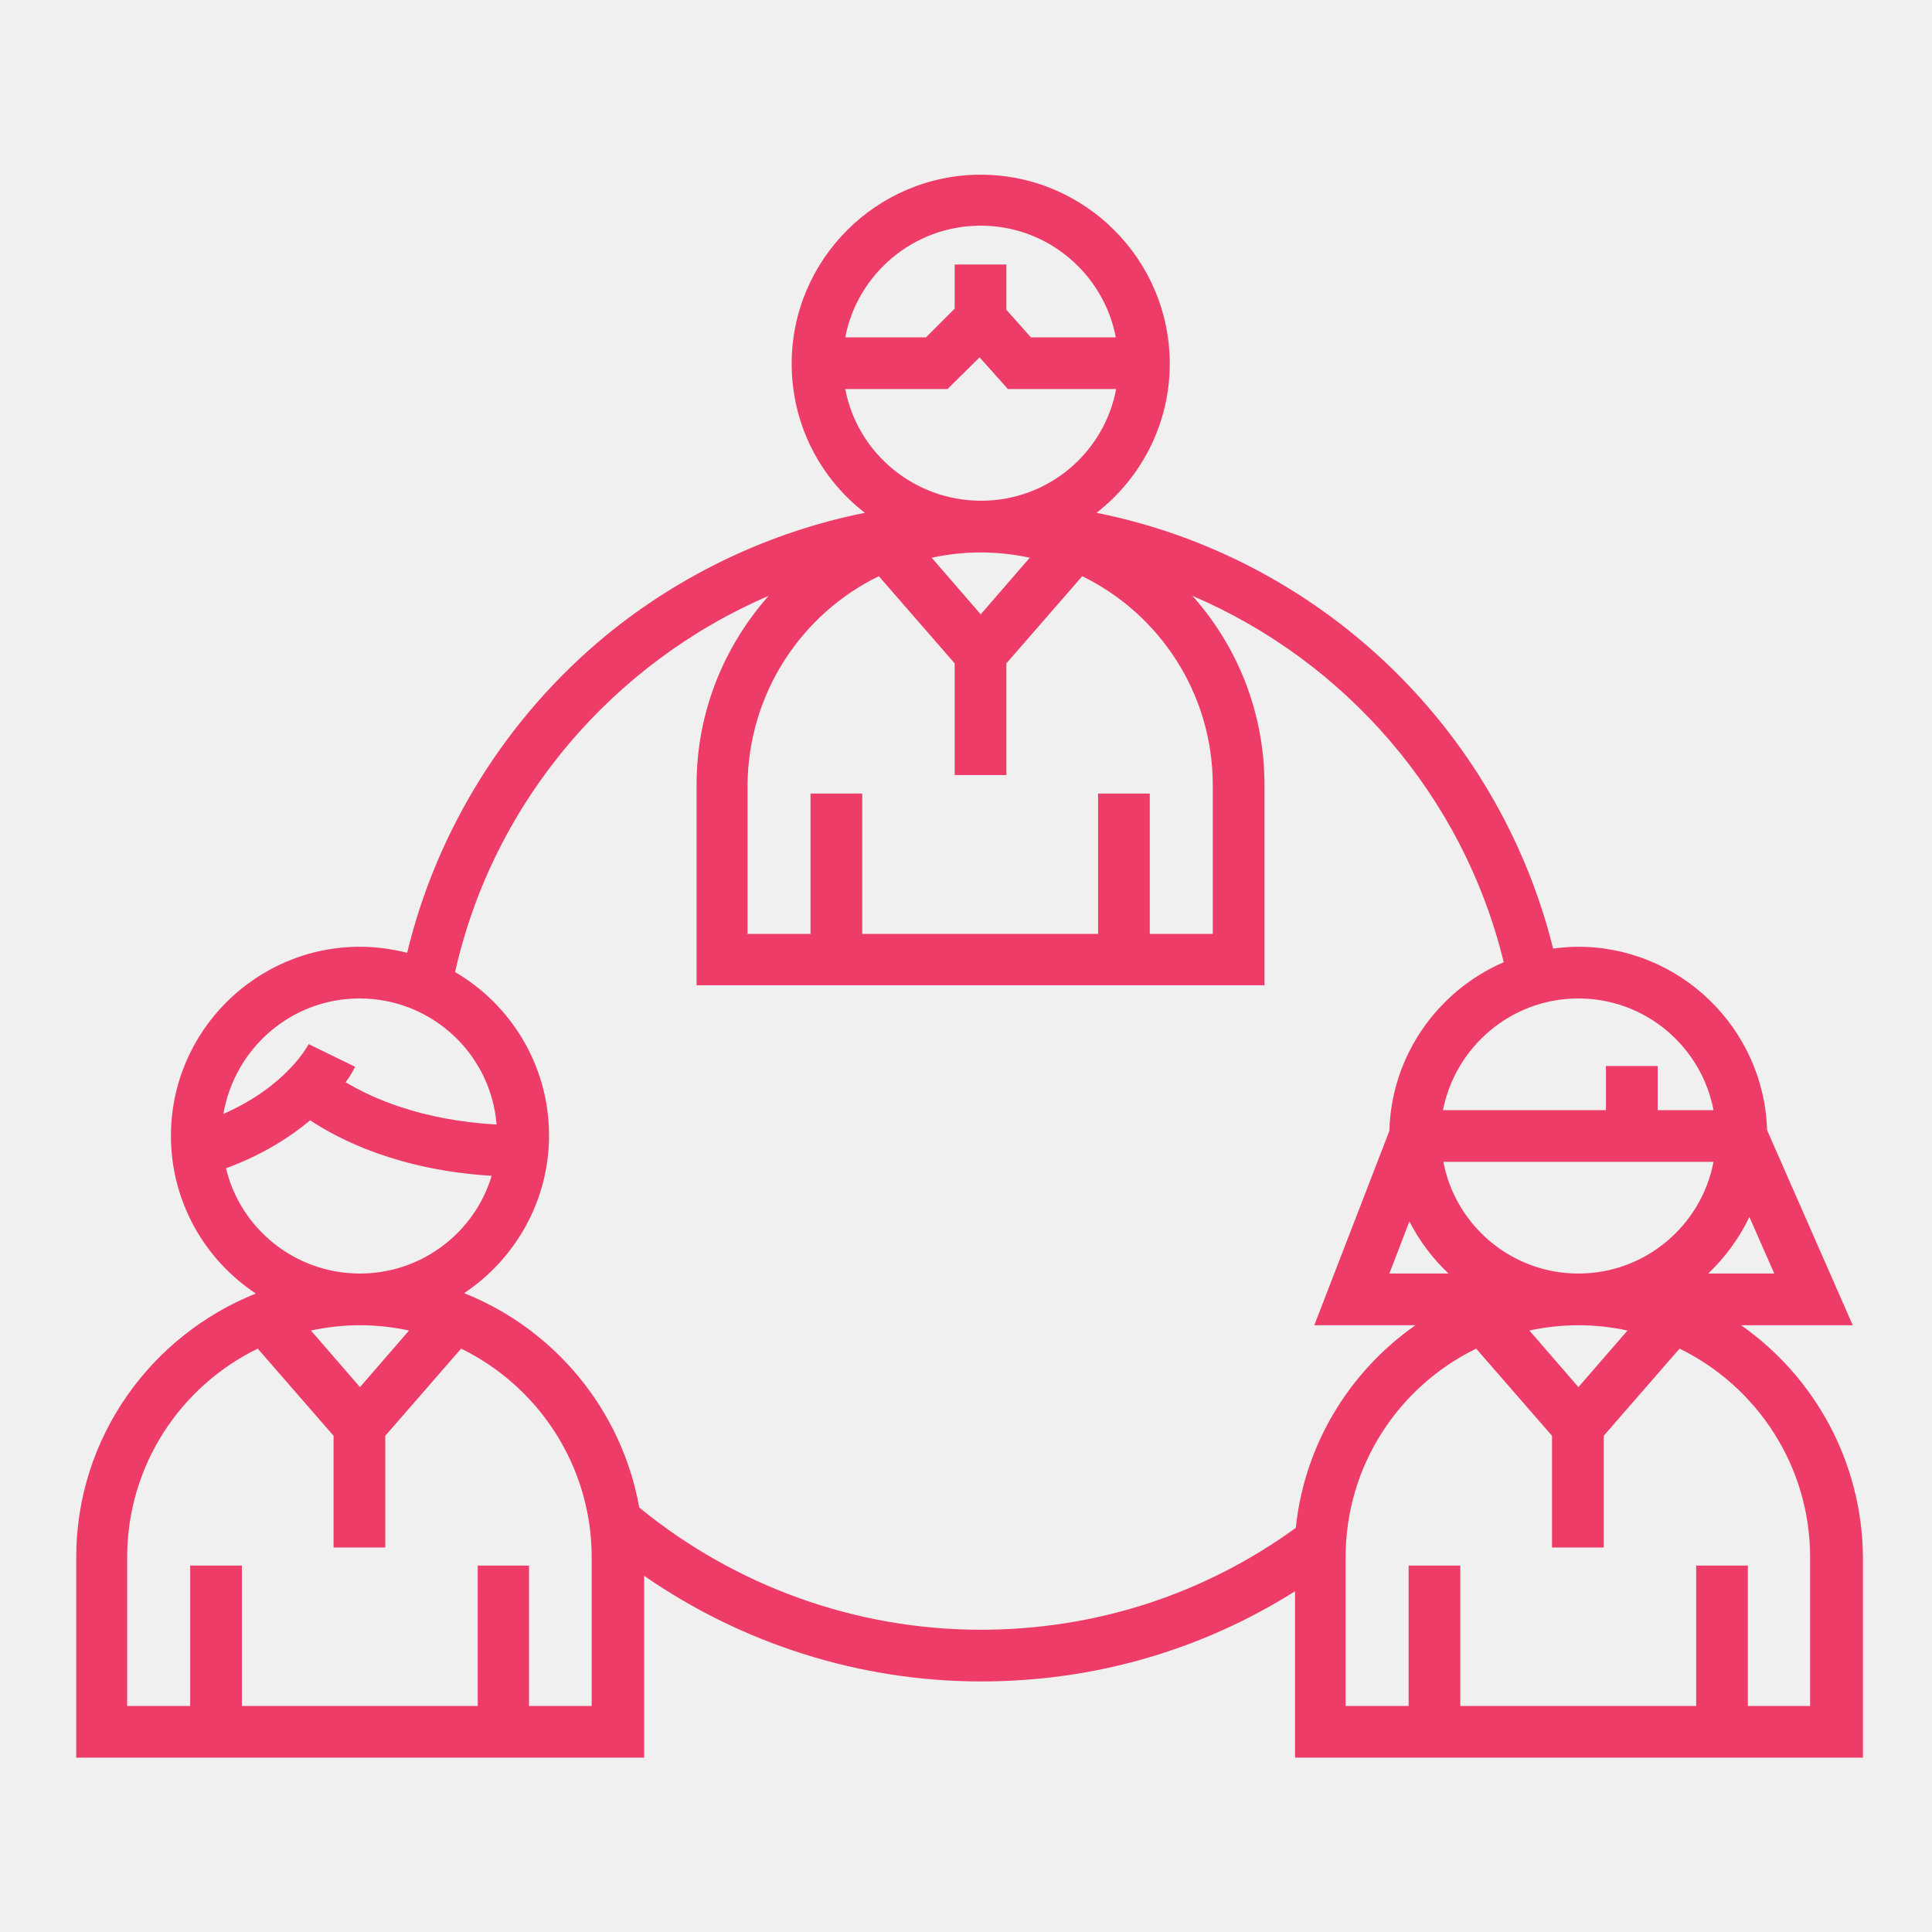
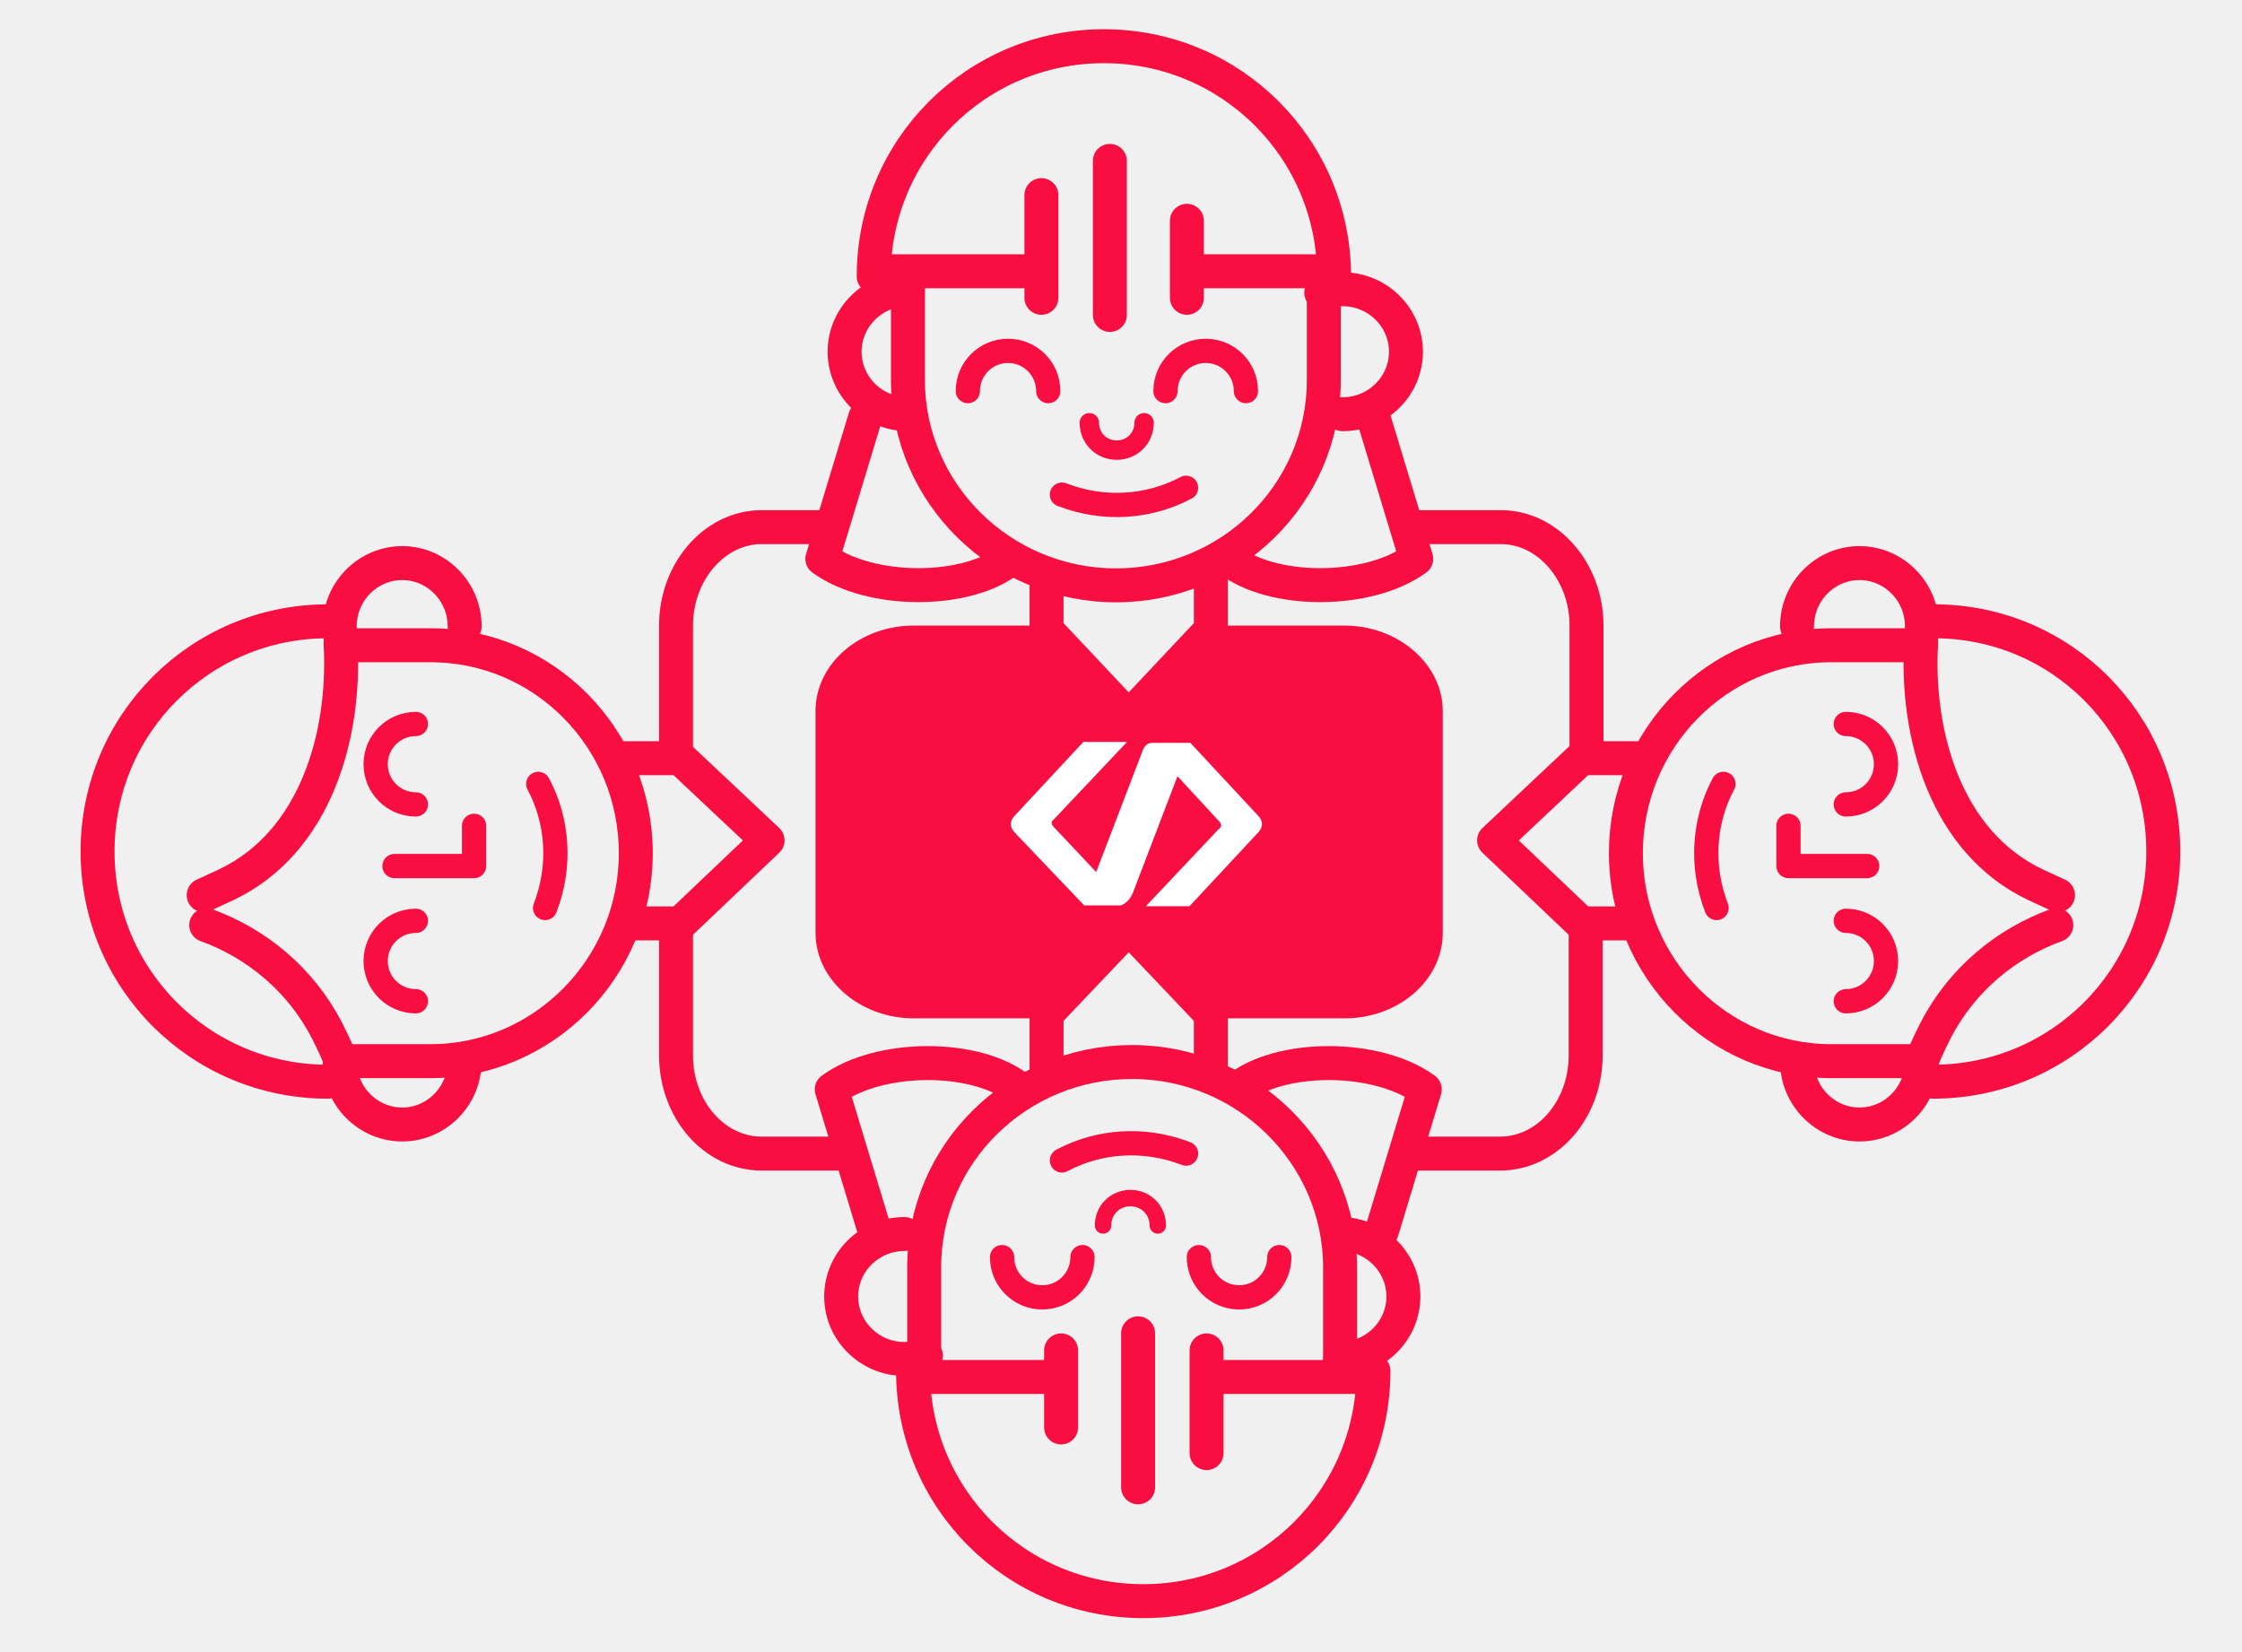
- <svg xmlns="http://www.w3.org/2000/svg" version="1.1" id="Layer_1" x="0px" y="0px" viewBox="-41 164.9 512 512" style="enable-background:new -41 164.9 512 512;" xml:space="preserve">
+ <svg xmlns="http://www.w3.org/2000/svg" version="1.1" id="Capa_1" x="0px" y="0px" viewBox="0 0 262 193" style="enable-background:new 0 0 262 193;" xml:space="preserve">
  <style type="text/css">
- 	.st0{fill:#EE3C68;}
+ 	.st0{display:none;}
+ 	.st1{display:inline;}
+ 	.st2{fill:none;stroke:#F80E41;stroke-width:4.572;stroke-linecap:round;stroke-linejoin:round;stroke-miterlimit:3.864;}
+ 	.st3{fill:#F80E41;}
+ 	.st4{fill:#FFFFFF;}
+ 	.st5{fill:none;stroke:#FFFFFF;stroke-width:4.572;stroke-linecap:round;stroke-linejoin:round;stroke-miterlimit:3.864;}
+ 	.st6{fill:none;stroke:#F80E41;stroke-width:3.969;stroke-linecap:round;stroke-linejoin:round;stroke-miterlimit:2;}
+ 	.st7{fill:none;stroke:#F80E41;stroke-width:2.835;stroke-linecap:round;stroke-linejoin:round;stroke-miterlimit:2;}
+ 	.st8{fill:none;stroke:#F80E41;stroke-width:3.969;stroke-linecap:round;stroke-linejoin:round;stroke-miterlimit:3.864;}
+ 	.st9{fill:none;stroke:#F80E41;stroke-width:2.268;stroke-linecap:round;stroke-linejoin:round;stroke-miterlimit:2;}
+ 	.st10{fill:none;stroke:#F80E41;stroke-width:1.921;stroke-linecap:round;stroke-linejoin:round;stroke-miterlimit:2;}
</style>
-   <g id="XMLID_399_">
-     <g id="XMLID_400_">
-       <path id="XMLID_401_" class="st0" d="M420.4,516.1h29.6l-22.7-51.7c-0.8-26.9-23-48.6-50.1-48.6c-2.2,0-4.5,0.2-6.6,0.5    c-14.7-59.1-62.5-103.8-121-115.5c11.8-9.2,19.4-23.5,19.4-39.5c0-27.6-22.5-50.1-50.1-50.1s-50.1,22.5-50.1,50.1    c0,16.1,7.6,30.4,19.4,39.5c-25,5-48.7,16.2-68.6,32.5c-26.2,21.6-44.8,51.3-52.7,84.1c-4-1-8.2-1.6-12.5-1.6    c-27.6,0-50.1,22.5-50.1,50.1c0,17.4,8.9,32.8,22.5,41.8c-27.8,11.1-47.6,38.2-47.6,69.9v53.1h150.5v-48.2    c26.1,18.1,57.3,28,89.3,28c29.8,0,58.3-8.2,83.2-23.9v44.1h150.5v-53.1C452.5,552.2,439.8,529.7,420.4,516.1z M422.6,487.4    l6.6,15h-17.5C416.1,498.2,419.9,493.1,422.6,487.4z M377.3,502.4c-17.8,0-32.6-12.8-35.8-29.6h71.6    C409.9,489.6,395.1,502.4,377.3,502.4z M390.3,517.5l-13,15l-13-15c4.2-0.9,8.6-1.4,13-1.4C381.8,516.1,386.1,516.6,390.3,517.5z     M342.9,502.4h-15.7l5.3-13.8C335.2,493.8,338.7,498.5,342.9,502.4z M377.3,429.5c17.8,0,32.6,12.8,35.8,29.6h-14.8v-11.7h-13.7    v11.7h-43.2C344.7,442.3,359.5,429.5,377.3,429.5z M218.9,224.7c17.8,0,32.6,12.8,35.8,29.6h-22.5l-6.5-7.3v-12H212v11.7l-7.6,7.6    H183C186.2,237.5,201.1,224.7,218.9,224.7z M183,268h27.1l8.5-8.4l7.5,8.4h28.7c-3.2,16.9-18,29.6-35.8,29.6S186.2,284.9,183,268z     M231.9,312.7l-13,15l-13-15c4.2-0.9,8.6-1.4,13-1.4C223.3,311.3,227.7,311.8,231.9,312.7z M191.9,317.6l20.1,23.1v29.6h13.7    v-29.6l20.1-23.1c20.5,10,34.6,31.1,34.6,55.4v39.4h-16.7v-37.2h-13.7v37.2h-62.5v-37.2h-13.7v37.2h-16.7v-39.4    C157.3,348.6,171.4,327.6,191.9,317.6z M54.3,429.5c19.1,0,34.8,14.7,36.3,33.4c-20.1-1.1-33.2-7.1-40-11.2    c1.7-2.3,2.4-3.9,2.5-4.1l-12.3-6c-0.3,0.5-5.8,11.1-22.6,18.5C21.2,442.7,36.2,429.5,54.3,429.5z M18.9,474.5    c9.8-3.6,17-8.3,22.3-12.7c7.7,5.1,23.4,13.2,48.1,14.7c-4.5,15-18.5,25.9-34.9,25.9C37.2,502.4,22.7,490.5,18.9,474.5z     M67.4,517.5l-13,15l-13-15c4.2-0.9,8.6-1.4,13-1.4C58.8,516.1,63.2,516.6,67.4,517.5z M115.9,617H99.2v-37.2H85.6V617H23.1v-37.2    H9.4V617H-7.3v-39.4c0-24.3,14.1-45.3,34.6-55.3l20.1,23.1V575h13.7v-29.6l20.1-23.1c20.5,10,34.6,31.1,34.6,55.3V617z     M218.9,596.8c-33,0-65-11.5-90.5-32.4c-4.6-25.9-22.5-47.3-46.4-56.8c13.5-9,22.5-24.4,22.5-41.8c0-18.4-10-34.6-24.9-43.3    c10.2-45.4,42-82,83.1-99.7c-11.8,13.3-19.1,30.8-19.1,50V426h150.5v-53.1c0-19.2-7.2-36.8-19.1-50.1    c40.4,17.3,71.7,52.8,82.5,97.1c-17.4,7.5-29.8,24.7-30.3,44.7l-19.9,51.5h26.8c-17.4,12.2-29.4,31.5-31.7,53.7    C278,587.5,249.2,596.8,218.9,596.8z M422.2,617v-37.2h-13.7V617H346v-37.2h-13.7V617h-16.7v-39.4c0-24.3,14.1-45.3,34.6-55.3    l20.1,23.1V575h13.7v-29.6l20.1-23.1c20.5,10,34.6,31.1,34.6,55.3V617L422.2,617L422.2,617z" />
+   <g id="XMLID_2_" class="st0">
+     <g id="XMLID_14_" class="st1">
+       <g id="XMLID_40_">
+         <path id="XMLID_41_" class="st2" d="M111.1,137.1h32.7c18.8-30.1,21.9-83.5-15.6-111.8C94.3,52.1,88.4,94.1,111.1,137.1z" />
+       </g>
+       <g id="XMLID_38_">
+         <path id="XMLID_39_" class="st2" d="M98.6,104.1c2.9,9.2,5.9,18,9,26.4c-4.4,2.9-6.4,7.9-4.3,16.2     C83.8,132.9,82.3,118.7,98.6,104.1z" />
+       </g>
+       <g id="XMLID_36_">
+         <path id="XMLID_37_" class="st2" d="M157.5,104.1c-2.9,9.2-5.9,18-9,26.4c4.4,2.9,6.4,7.9,4.3,16.2     C172.3,132.9,173.8,118.7,157.5,104.1z" />
+       </g>
+       <g id="XMLID_29_">
+         <g id="XMLID_33_">
+           <circle id="XMLID_35_" class="st3" cx="128.7" cy="72.2" r="17.4" />
+           <path id="XMLID_34_" class="st3" d="M128.7,72.2" />
+         </g>
+         <g id="XMLID_30_">
+           <circle id="XMLID_32_" class="st2" cx="128.7" cy="72.2" r="17.4" />
+           <path id="XMLID_31_" class="st2" d="M128.7,72.2" />
+         </g>
+       </g>
+       <g id="XMLID_22_">
+         <g id="XMLID_26_">
+           <circle id="XMLID_28_" class="st4" cx="128.7" cy="72.2" r="7.3" />
+           <path id="XMLID_27_" class="st4" d="M128.7,72.2" />
+         </g>
+         <g id="XMLID_23_">
+           <circle id="XMLID_25_" class="st5" cx="128.7" cy="72.2" r="7.3" />
+           <path id="XMLID_24_" class="st5" d="M128.7,72.2" />
+         </g>
+       </g>
+       <g id="XMLID_20_">
+         <line id="XMLID_21_" class="st2" x1="105.2" y1="122.3" x2="151.5" y2="122.3" />
+       </g>
+       <g id="XMLID_18_">
+         <line id="XMLID_19_" class="st2" x1="113.8" y1="40.1" x2="142" y2="40.1" />
+       </g>
+       <g id="XMLID_15_">
+         <path id="XMLID_17_" class="st4" d="M126.5,103.3h2.9c6,10.9,6.6,25.8,0,43.4h-2.7C119.9,131.5,119.8,117,126.5,103.3z" />
+         <path id="XMLID_16_" class="st2" d="M126.5,103.3h2.9c6,10.9,6.6,25.8,0,43.4h-2.7C119.9,131.5,119.8,117,126.5,103.3z" />
+       </g>
+     </g>
+     <g id="XMLID_9_" class="st1">
+       <g id="XMLID_12_">
+         <path id="XMLID_13_" class="st2" d="M117,139.2l0.1,17.7c-7.3,0-13.9,2.9-18.7,7.7c-3.1-5.2-8.8-8.7-15.3-8.7     c-9.8,0-17.8,8-17.8,17.8" />
+       </g>
+       <g id="XMLID_10_">
+         <path id="XMLID_11_" class="st2" d="M139.1,139.2l-0.1,17.7c7.3,0,13.9,2.9,18.7,7.7c3.1-5.2,8.8-8.7,15.3-8.7     c9.8,0,17.8,8,17.8,17.8" />
+       </g>
+     </g>
+     <g id="XMLID_7_" class="st1">
+       <polygon id="XMLID_8_" class="st3" points="114.3,40.4 141.3,40.4 128.4,25   " />
+     </g>
+     <g id="XMLID_5_" class="st1">
+       <polygon id="XMLID_6_" class="st3" points="105.7,122.9 111.2,136.7 122,136.7 121.1,122.6   " />
+     </g>
+     <g id="XMLID_3_" class="st1">
+       <polygon id="XMLID_4_" class="st3" points="149.5,122.9 144,136.7 133.2,136.7 134.1,122.6   " />
+     </g>
+   </g>
+   <g id="XMLID_93_" class="st0">
+     <g id="XMLID_116_" class="st1">
+       <path id="XMLID_117_" class="st2" d="M177.9,107c0,27.8-22.8,50.4-50.9,50.4S76.1,134.8,76.1,107c0-27.8,22.8-50.4,50.9-50.4    S177.9,79.2,177.9,107z" />
+     </g>
+     <g id="XMLID_113_" class="st1">
+       <g id="XMLID_114_">
+         <path id="XMLID_115_" class="st2" d="M137.2,44c0,1.2-1,2.2-2.2,2.2H119c-1.2,0-2.2-1-2.2-2.2l0-10.3c0-1.2,1-2.2,2.2-2.2l16.1,0     c1.2,0,2.2,1,2.2,2.2L137.2,44z" />
+       </g>
+     </g>
+     <g id="XMLID_106_" class="st1">
+       <g id="XMLID_110_">
+         <g id="XMLID_111_">
+           <path id="XMLID_112_" class="st2" d="M90.9,62.7l-3.7-5.3c-0.4-0.6-0.3-1.5,0.4-1.9l8.3-5.6c0.6-0.4,1.5-0.3,1.9,0.4l3.7,5.3" />
+         </g>
+       </g>
+       <g id="XMLID_107_">
+         <g id="XMLID_108_">
+           <path id="XMLID_109_" class="st2" d="M163.1,62.7l3.7-5.3c0.4-0.6,0.3-1.5-0.4-1.9l-8.3-5.6c-0.6-0.4-1.5-0.3-1.9,0.4l-3.7,5.3" />
+         </g>
+       </g>
+     </g>
+     <g id="XMLID_104_" class="st1">
+       <line id="XMLID_105_" class="st2" x1="127" y1="54.7" x2="127" y2="46.9" />
+     </g>
+     <g id="XMLID_101_" class="st1">
+       <path id="XMLID_103_" class="st3" d="M163.8,112.9l0-10.4l-9.2-0.8c-0.6-3.4-1.9-6.6-3.6-9.5l6.1-7.3l-7.3-7.4l-7,6    c-2.8-1.9-5.9-3.3-9.2-4.1l-0.8-9.5h-10.3l-0.8,9.3c-3.4,0.6-6.5,1.9-9.4,3.6l-7.2-6.2L97.8,84l5.9,7.1c-1.9,2.8-3.3,5.9-4.1,9.3    l-9.5,0.8l0,10.4l9.2,0.8c0.6,3.4,1.9,6.6,3.6,9.5l-6.1,7.3l7.3,7.4l7-6c2.8,1.9,5.9,3.3,9.2,4.1l0.8,9.5l10.3,0l0.8-9.3    c3.4-0.6,6.5-1.9,9.4-3.7l7.2,6.2l7.3-7.4l-5.9-7.1c1.9-2.8,3.3-5.9,4.1-9.3L163.8,112.9z" />
+       <path id="XMLID_102_" class="st2" d="M163.8,112.9l0-10.4l-9.2-0.8c-0.6-3.4-1.9-6.6-3.6-9.5l6.1-7.3l-7.3-7.4l-7,6    c-2.8-1.9-5.9-3.3-9.2-4.1l-0.8-9.5h-10.3l-0.8,9.3c-3.4,0.6-6.5,1.9-9.4,3.6l-7.2-6.2L97.8,84l5.9,7.1c-1.9,2.8-3.3,5.9-4.1,9.3    l-9.5,0.8l0,10.4l9.2,0.8c0.6,3.4,1.9,6.6,3.6,9.5l-6.1,7.3l7.3,7.4l7-6c2.8,1.9,5.9,3.3,9.2,4.1l0.8,9.5l10.3,0l0.8-9.3    c3.4-0.6,6.5-1.9,9.4-3.7l7.2,6.2l7.3-7.4l-5.9-7.1c1.9-2.8,3.3-5.9,4.1-9.3L163.8,112.9z" />
+     </g>
+     <g id="XMLID_99_" class="st1">
+       <polyline id="XMLID_100_" class="st5" points="125.2,97.4 125.2,107.9 130.6,113   " />
+     </g>
+     <g id="XMLID_94_" class="st1">
+       <g id="XMLID_97_">
+         <path id="XMLID_98_" class="st5" d="M110,102.6c1.6-8,8.6-14.1,17-14.1c8.8,0,16.1,6.6,17.2,15.2" />
+       </g>
+       <g id="XMLID_95_">
+         <path id="XMLID_96_" class="st5" d="M144.4,109.8c-1.6,8-8.6,14.1-17,14.1c-8.8,0-16.1-6.6-17.2-15.2" />
+       </g>
+     </g>
+   </g>
+   <g id="XMLID_118_" class="st0">
+     <g id="XMLID_146_" class="st1">
+       <path id="XMLID_148_" class="st4" d="M181.5,107.1v-18h-9c-1-4.3-2.7-8-4.9-11.7l5.8-6.7L162,59l-6.9,5.6c-3.6-2.3-7.6-4-11.8-5    l-0.1-8.8h-15.8v96.8h15.8l0.1-10.2c4.2-1,8.2-2.7,11.8-5l6.9,6.4l11.4-11.6l-5.8-7.5c2.2-3.7,4-8.2,4.9-12.5L181.5,107.1z" />
+       <path id="XMLID_147_" class="st2" d="M181.5,107.1v-18h-9c-1-4.3-2.7-8-4.9-11.7l5.8-6.7L162,59l-6.9,5.6c-3.6-2.3-7.6-4-11.8-5    l-0.1-8.8h-15.8v96.8h15.8l0.1-10.2c4.2-1,8.2-2.7,11.8-5l6.9,6.4l11.4-11.6l-5.8-7.5c2.2-3.7,4-8.2,4.9-12.5L181.5,107.1z" />
+     </g>
+     <g id="XMLID_144_" class="st1">
+       <path id="XMLID_145_" class="st3" d="M127.5,147.6h15.8l0.1-10.2c4.2-1,8.2-2.7,11.8-5l6.9,6.4l11.4-11.6l-5.8-7.5    c2.2-3.7,4-8.2,4.9-12.5l9,0v-18h-9c-1-4.3-2.7-8-4.9-11.7l5.8-6.7L162,59l-6.9,5.6c-3.6-2.3-7.6-4-11.8-5l-0.1-8.8h-15.8V147.6z" />
+     </g>
+     <g id="XMLID_142_" class="st1">
+       <line id="XMLID_143_" class="st2" x1="127.5" y1="41.8" x2="127.5" y2="156.6" />
+     </g>
+     <g id="XMLID_140_" class="st1">
+       <path id="XMLID_141_" class="st5" d="M129.7,109.3h3.9c6.6,0,11.9-5,11.9-11.3c0-6.2-5.3-11.3-11.9-11.3h-3.9" />
+     </g>
+     <g id="XMLID_137_" class="st1">
+       <path id="XMLID_139_" class="st4" d="M113.9,50.8c-7-0.5-14.8,3.6-16.7,9.5c-8.9-0.3-16,6.9-16,16.4c0,0.7,0.1,1.5,0.1,2.2    c-6.5,2.4-11.1,9.7-11.1,18.7c0,5.7,1.9,11,4.9,15c-0.5,2.1-0.7,4.3-0.4,6.6c1.2,9.7,9.4,17.2,18.5,16.8    c2.4,6.2,8.9,11.5,16.6,11.5c12,0,17.6-6.7,17.6-6.7V57.6C127.5,57.6,122.5,51.4,113.9,50.8z" />
+       <path id="XMLID_138_" class="st2" d="M113.9,50.8c-7-0.5-14.8,3.6-16.7,9.5c-8.9-0.3-16,6.9-16,16.4c0,0.7,0.1,1.5,0.1,2.2    c-6.5,2.4-11.1,9.7-11.1,18.7c0,5.7,1.9,11,4.9,15c-0.5,2.1-0.7,4.3-0.4,6.6c1.2,9.7,9.4,17.2,18.5,16.8    c2.4,6.2,8.9,11.5,16.6,11.5c12,0,17.6-6.7,17.6-6.7V57.6C127.5,57.6,122.5,51.4,113.9,50.8z" />
+     </g>
+     <g id="XMLID_135_" class="st1">
+       <path id="XMLID_136_" class="st2" d="M112,79.7c-8.5-0.6-15.4-7.5-15.4-15.4c0-1.4,0.2-2.8,0.6-4.1" />
+     </g>
+     <g id="XMLID_133_" class="st1">
+       <path id="XMLID_134_" class="st2" d="M92.2,98.3c4.8,3,10.4,1,14.4-3.2c5.1-5.3,13.5-6.9,18.5-1c0.9,1.1,1.7,2.2,2.2,3.5" />
+     </g>
+     <g id="XMLID_131_" class="st1">
+       <path id="XMLID_132_" class="st2" d="M127.3,71.2c-6.8,1-12.9-3.3-15.2-9.5" />
+     </g>
+     <g id="XMLID_129_" class="st1">
+       <path id="XMLID_130_" class="st2" d="M127.3,125.3c-6.8-1.8-12.9,1.6-15.2,7.5" />
+     </g>
+     <g id="XMLID_127_" class="st1">
+       <path id="XMLID_128_" class="st2" d="M96.2,121.5c-3.9-1.2-7.7-4-7.7-7.7" />
+     </g>
+     <g id="XMLID_125_" class="st1">
+       <path id="XMLID_126_" class="st2" d="M94.4,138.6c-1.4-2.3-2.2-4.9-2.2-7.6c0-7.9,6.6-14.4,15.4-14.4c1.1,0,1.8-0.9,1.8-1.9    c0-0.9,0,0.4,0,0c0-5.9,5.5-7.9,9-7.7" />
+     </g>
+     <g id="XMLID_123_" class="st1">
+       <path id="XMLID_124_" class="st2" d="M83.4,90.2c4.3,0.3,7.7,3.7,7.7,7.7c0,4-3.4,7-7.7,6.7" />
+     </g>
+     <g id="XMLID_121_" class="st1">
+       <path id="XMLID_122_" class="st2" d="M93.7,84c0-4.7,4.1-8.2,9.1-7.9" />
+     </g>
+     <g id="XMLID_119_" class="st1">
+       <path id="XMLID_120_" class="st5" d="M134.7,71.5c14.7,0,26.6,11.9,26.6,26.6c0,14.7-11.9,26.6-26.6,26.6" />
+     </g>
+   </g>
+   <g id="XMLID_149_">
+     <polyline id="XMLID_215_" class="st6" points="141.5,66.7 141.5,73.6 131.9,83.8 122.3,73.6 122.3,67.4  " />
+     <polyline id="XMLID_214_" class="st6" points="122.3,125.5 122.3,118.5 131.9,108.4 141.5,118.5 141.5,124.8  " />
+     <path id="XMLID_213_" class="st6" d="M79,88.4V73.1c0-6.3,4.5-11.5,10-11.5h7.5" />
+     <path id="XMLID_212_" class="st6" d="M98.5,134.8H89c-5.5,0-10-5.1-10-11.5v-15.3" />
+     <polyline id="XMLID_211_" class="st6" points="72.5,88.6 79.5,88.6 89.7,98.2 79.5,107.9 73.3,107.9  " />
+     <path id="XMLID_210_" class="st6" d="M40.1,75.7c-0.3-0.8-0.4-1.7-0.4-2.5c0-4.1,3.3-7.4,7.3-7.4c4,0,7.3,3.3,7.3,7.4" />
+     <path id="XMLID_209_" class="st6" d="M54.3,124c0,4.1-3.3,7.4-7.3,7.4c-4,0-7.3-3.3-7.3-7.4" />
+     <path id="XMLID_208_" class="st6" d="M39.9,75.4h10.4c13.3,0,24,10.9,24,24.3l0,0c0,13.4-10.8,24.3-24,24.3H39.9" />
+     <path id="XMLID_207_" class="st7" d="M63.7,106.1c1.9-4.9,1.5-10.2-0.8-14.5" />
+     <path id="XMLID_206_" class="st6" d="M24.1,108.1c5.8,2.1,11,6.3,14.1,12.3c0.8,1.6,1.4,2.8,2,4.7" />
+     <path id="XMLID_205_" class="st6" d="M39.8,75.2c0.6,10.5-2.8,23.2-13.4,28.2l-2.6,1.2" />
+     <polyline id="XMLID_204_" class="st7" points="55.4,96.5 55.4,101.2 46.1,101.2  " />
+     <path id="XMLID_203_" class="st7" d="M48.6,117c-2.6,0-4.7-2.1-4.7-4.7c0-2.6,2.1-4.7,4.7-4.7" />
+     <path id="XMLID_202_" class="st7" d="M48.6,94c-2.6,0-4.7-2.1-4.7-4.7c0-2.6,2.1-4.7,4.7-4.7" />
+     <path id="XMLID_201_" class="st6" d="M17.8,80.6" />
+     <path id="XMLID_200_" class="st6" d="M185.4,88.4V73.1c0-6.3-4.5-11.5-10-11.5h-9.5" />
+     <path id="XMLID_199_" class="st6" d="M164.5,134.8h10.8c5.5,0,10-5.1,10-11.5v-15.3" />
+     <polyline id="XMLID_198_" class="st6" points="191.8,88.6 184.8,88.6 174.6,98.2 184.8,107.9 191.1,107.9  " />
+     <path id="XMLID_197_" class="st6" d="M224.2,75.7c0.3-0.8,0.4-1.7,0.4-2.5c0-4.1-3.3-7.4-7.3-7.4c-4,0-7.3,3.3-7.3,7.4" />
+     <path id="XMLID_196_" class="st6" d="M210,124c0,4.1,3.3,7.4,7.3,7.4c4,0,7.3-3.3,7.3-7.4" />
+     <path id="XMLID_195_" class="st6" d="M224.4,75.4H214c-13.3,0-24,10.9-24,24.3l0,0c0,13.4,10.8,24.3,24,24.3h10.4" />
+     <path id="XMLID_194_" class="st7" d="M200.6,106.1c-1.9-4.9-1.5-10.2,0.8-14.5" />
+     <path id="XMLID_193_" class="st6" d="M240.3,108.1c-5.8,2.1-11,6.3-14.1,12.3c-0.8,1.6-1.4,2.8-2,4.7" />
+     <path id="XMLID_192_" class="st6" d="M224.5,75.2c-0.6,10.5,2.8,23.2,13.4,28.2l2.6,1.2" />
+     <polyline id="XMLID_191_" class="st7" points="209,96.5 209,101.2 218.2,101.2  " />
+     <path id="XMLID_190_" class="st7" d="M215.7,117c2.6,0,4.7-2.1,4.7-4.7c0-2.6-2.1-4.7-4.7-4.7" />
+     <path id="XMLID_189_" class="st7" d="M215.7,94c2.6,0,4.7-2.1,4.7-4.7c0-2.6-2.1-4.7-4.7-4.7" />
+     <path id="XMLID_188_" class="st6" d="M246.6,80.6" />
+     <path id="XMLID_187_" class="st6" d="M38.3,126.4c-14.9,0-26.9-12-26.9-26.9s12-26.9,26.9-26.9" />
+     <path id="XMLID_186_" class="st6" d="M226,72.6c14.9,0,26.8,12,26.8,26.9s-12,26.9-26.9,26.9" />
+     <path id="XMLID_185_" class="st3" d="M141.8,73.1h15.3c6.3,0,11.5,4.5,11.5,10v12.5l0,13.4c0,5.5-5.1,10-11.5,10h-15.3l-10.1-12   l-9.6,12h-15.3c-6.3,0-11.5-4.5-11.5-10l0-13.4V83.1c0-5.5,5.1-10,11.5-10H122l10.2,11L141.8,73.1z" />
+     <path id="XMLID_184_" class="st4" d="M147.1,95.4c0.5,0.6,0.5,1.2,0,1.8l-8.1,8.7h-5.1l8.5-9c0.4-0.3,0.4-0.6,0-1l-4.8-5.2   l-5.2,13.6c-0.3,0.7-0.7,1.2-1.4,1.5h-4.3l-8.2-8.6c-0.5-0.6-0.5-1.2,0-1.8l8.1-8.7h5.1l-8.5,9c-0.4,0.3-0.4,0.6,0,1l4.9,5.2   l5.4-14.1c0.2-0.6,0.6-1,1.1-1h4.4h0.1L147.1,95.4z" />
+     <g id="XMLID_167_">
+       <path id="XMLID_183_" class="st6" d="M154.4,34.2c0.8-0.3,1.7-0.4,2.5-0.4c4.1,0,7.4,3.3,7.4,7.3c0,4-3.3,7.3-7.4,7.3" />
+       <path id="XMLID_182_" class="st6" d="M106.1,48.4c-4.1,0-7.4-3.3-7.4-7.3c0-4,3.3-7.3,7.4-7.3" />
+       <path id="XMLID_181_" class="st6" d="M154.7,34v10.4c0,13.3-10.9,24-24.3,24l0,0c-13.4,0-24.3-10.8-24.3-24V34" />
+       <path id="XMLID_180_" class="st7" d="M124.1,57.8c4.9,1.9,10.2,1.5,14.5-0.8" />
+       <path id="XMLID_179_" class="st7" d="M113.1,45.7c0-2.6,2.1-4.7,4.7-4.7c2.6,0,4.7,2.1,4.7,4.7" />
+       <path id="XMLID_178_" class="st7" d="M136.2,45.7c0-2.6,2.1-4.7,4.7-4.7s4.7,2.1,4.7,4.7" />
+       <path id="XMLID_177_" class="st6" d="M149.6,11.9" />
+       <path id="XMLID_176_" class="st6" d="M102.1,32.3c0-14.9,12-26.9,26.9-26.9c14.9,0,26.9,12,26.9,26.9" />
+       <path id="XMLID_175_" class="st8" d="M101.1,48.8l-5,16.5c5.6,4.1,17,4.1,22,0" />
+       <line id="XMLID_174_" class="st8" x1="103.4" y1="31.7" x2="121.5" y2="31.7" />
+       <line id="XMLID_173_" class="st8" x1="121.7" y1="34.8" x2="121.7" y2="22.8" />
+       <line id="XMLID_172_" class="st8" x1="129.7" y1="36.8" x2="129.7" y2="18.8" />
+       <line id="XMLID_171_" class="st8" x1="138.7" y1="34.8" x2="138.7" y2="25.8" />
+       <path id="XMLID_170_" class="st8" d="M160.5,48.8l5,16.5c-5.6,4.1-17,4.1-22,0" />
+       <line id="XMLID_169_" class="st8" x1="139.4" y1="31.7" x2="155.5" y2="31.7" />
+       <path id="XMLID_168_" class="st9" d="M133.7,49.4c0,1.8-1.4,3.2-3.2,3.2c-1.8,0-3.2-1.4-3.2-3.2" />
+     </g>
+     <g id="XMLID_150_">
+       <path id="XMLID_166_" class="st6" d="M108.2,158.4c-0.8,0.3-1.7,0.4-2.5,0.4c-4.1,0-7.4-3.3-7.4-7.3c0-4,3.3-7.3,7.4-7.3" />
+       <path id="XMLID_165_" class="st6" d="M156.6,144.2c4.1,0,7.4,3.3,7.4,7.3c0,4-3.3,7.3-7.4,7.3" />
+       <path id="XMLID_164_" class="st6" d="M108,158.5v-10.4c0-13.3,10.9-24,24.3-24l0,0c13.4,0,24.3,10.8,24.3,24v10.4" />
+       <path id="XMLID_163_" class="st7" d="M138.6,134.8c-4.9-1.9-10.2-1.5-14.5,0.8" />
+       <path id="XMLID_162_" class="st7" d="M149.5,146.9c0,2.6-2.1,4.7-4.7,4.7s-4.7-2.1-4.7-4.7" />
+       <path id="XMLID_161_" class="st7" d="M126.5,146.9c0,2.6-2.1,4.7-4.7,4.7c-2.6,0-4.7-2.1-4.7-4.7" />
+       <path id="XMLID_160_" class="st6" d="M113.1,180.7" />
+       <path id="XMLID_159_" class="st6" d="M160.5,160.2c0,14.9-12,26.9-26.9,26.9c-14.9,0-26.9-12-26.9-26.9" />
+       <path id="XMLID_158_" class="st8" d="M161.5,143.8l5-16.5c-5.6-4.1-17-4.1-22,0" />
+       <line id="XMLID_157_" class="st8" x1="159.3" y1="160.9" x2="141.1" y2="160.9" />
+       <line id="XMLID_156_" class="st8" x1="141" y1="157.8" x2="141" y2="169.8" />
+       <line id="XMLID_155_" class="st8" x1="133" y1="155.8" x2="133" y2="173.8" />
+       <line id="XMLID_154_" class="st8" x1="124" y1="157.8" x2="124" y2="166.8" />
+       <path id="XMLID_153_" class="st8" d="M102.2,143.8l-5-16.5c5.6-4.1,17-4.1,22,0" />
+       <line id="XMLID_152_" class="st8" x1="123.3" y1="160.9" x2="107.1" y2="160.9" />
+       <path id="XMLID_151_" class="st10" d="M128.9,143.2c0-1.8,1.4-3.2,3.2-3.2s3.2,1.4,3.2,3.2" />
    </g>
  </g>
</svg>
